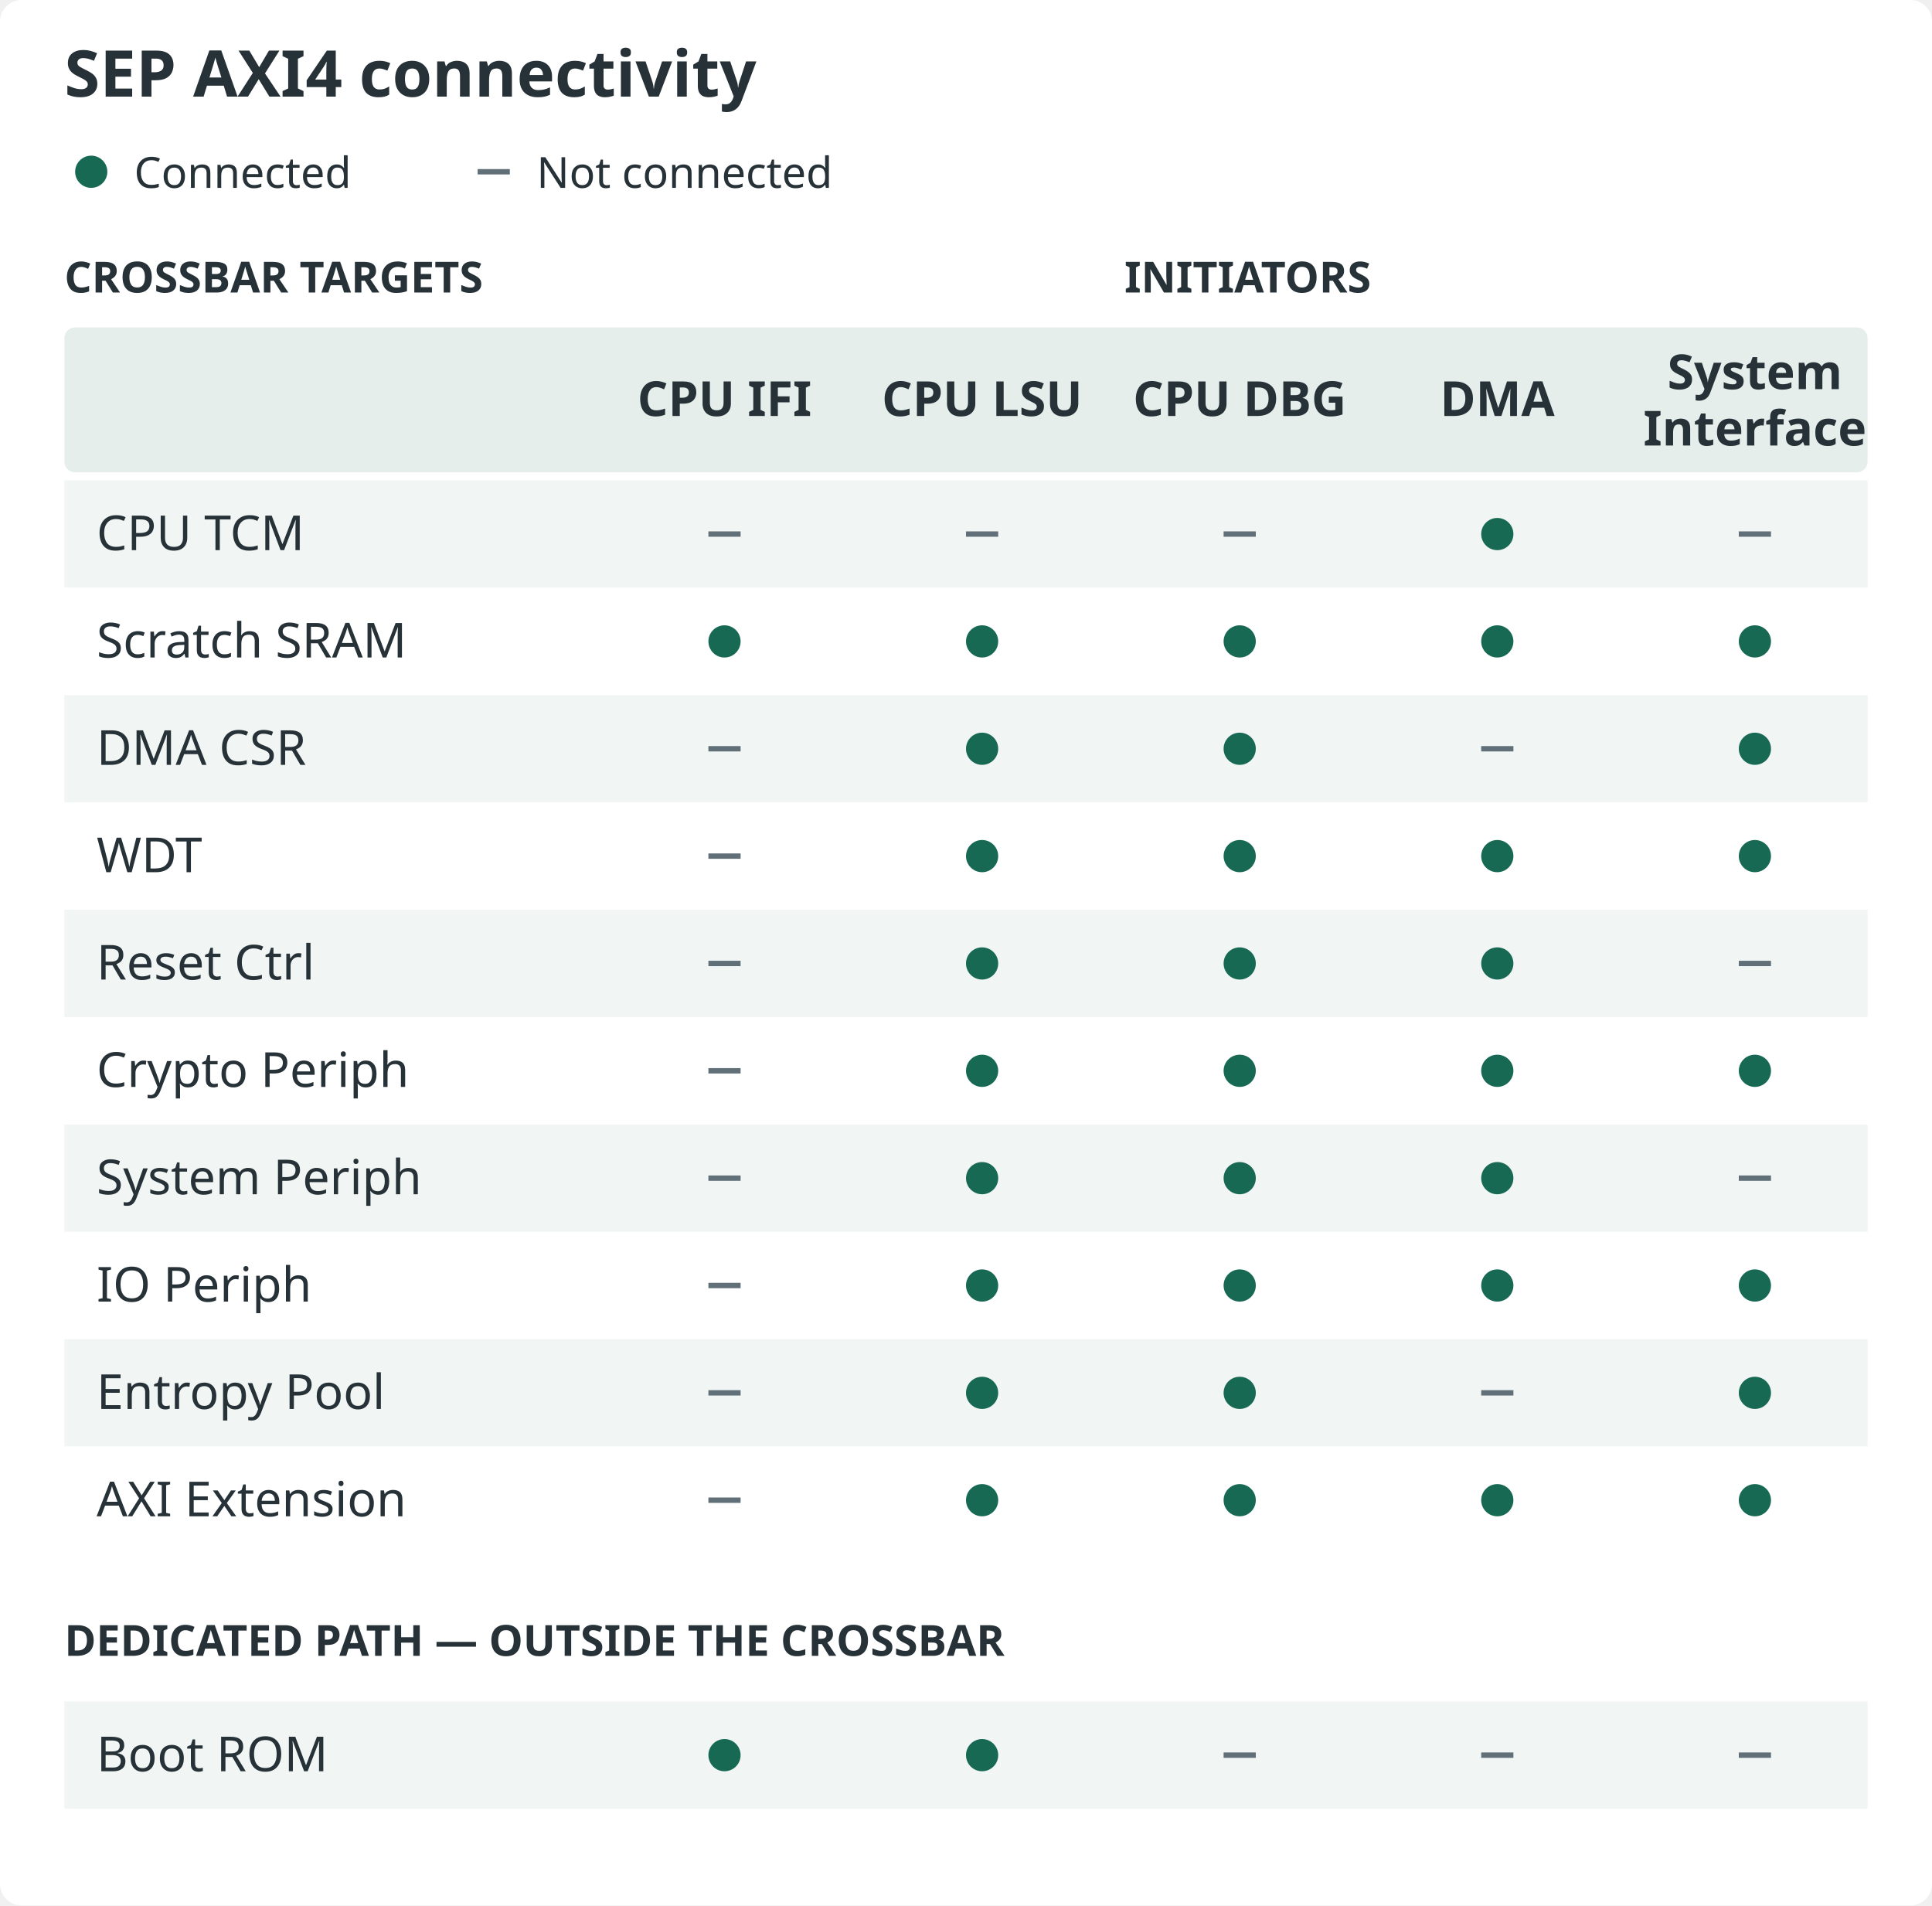
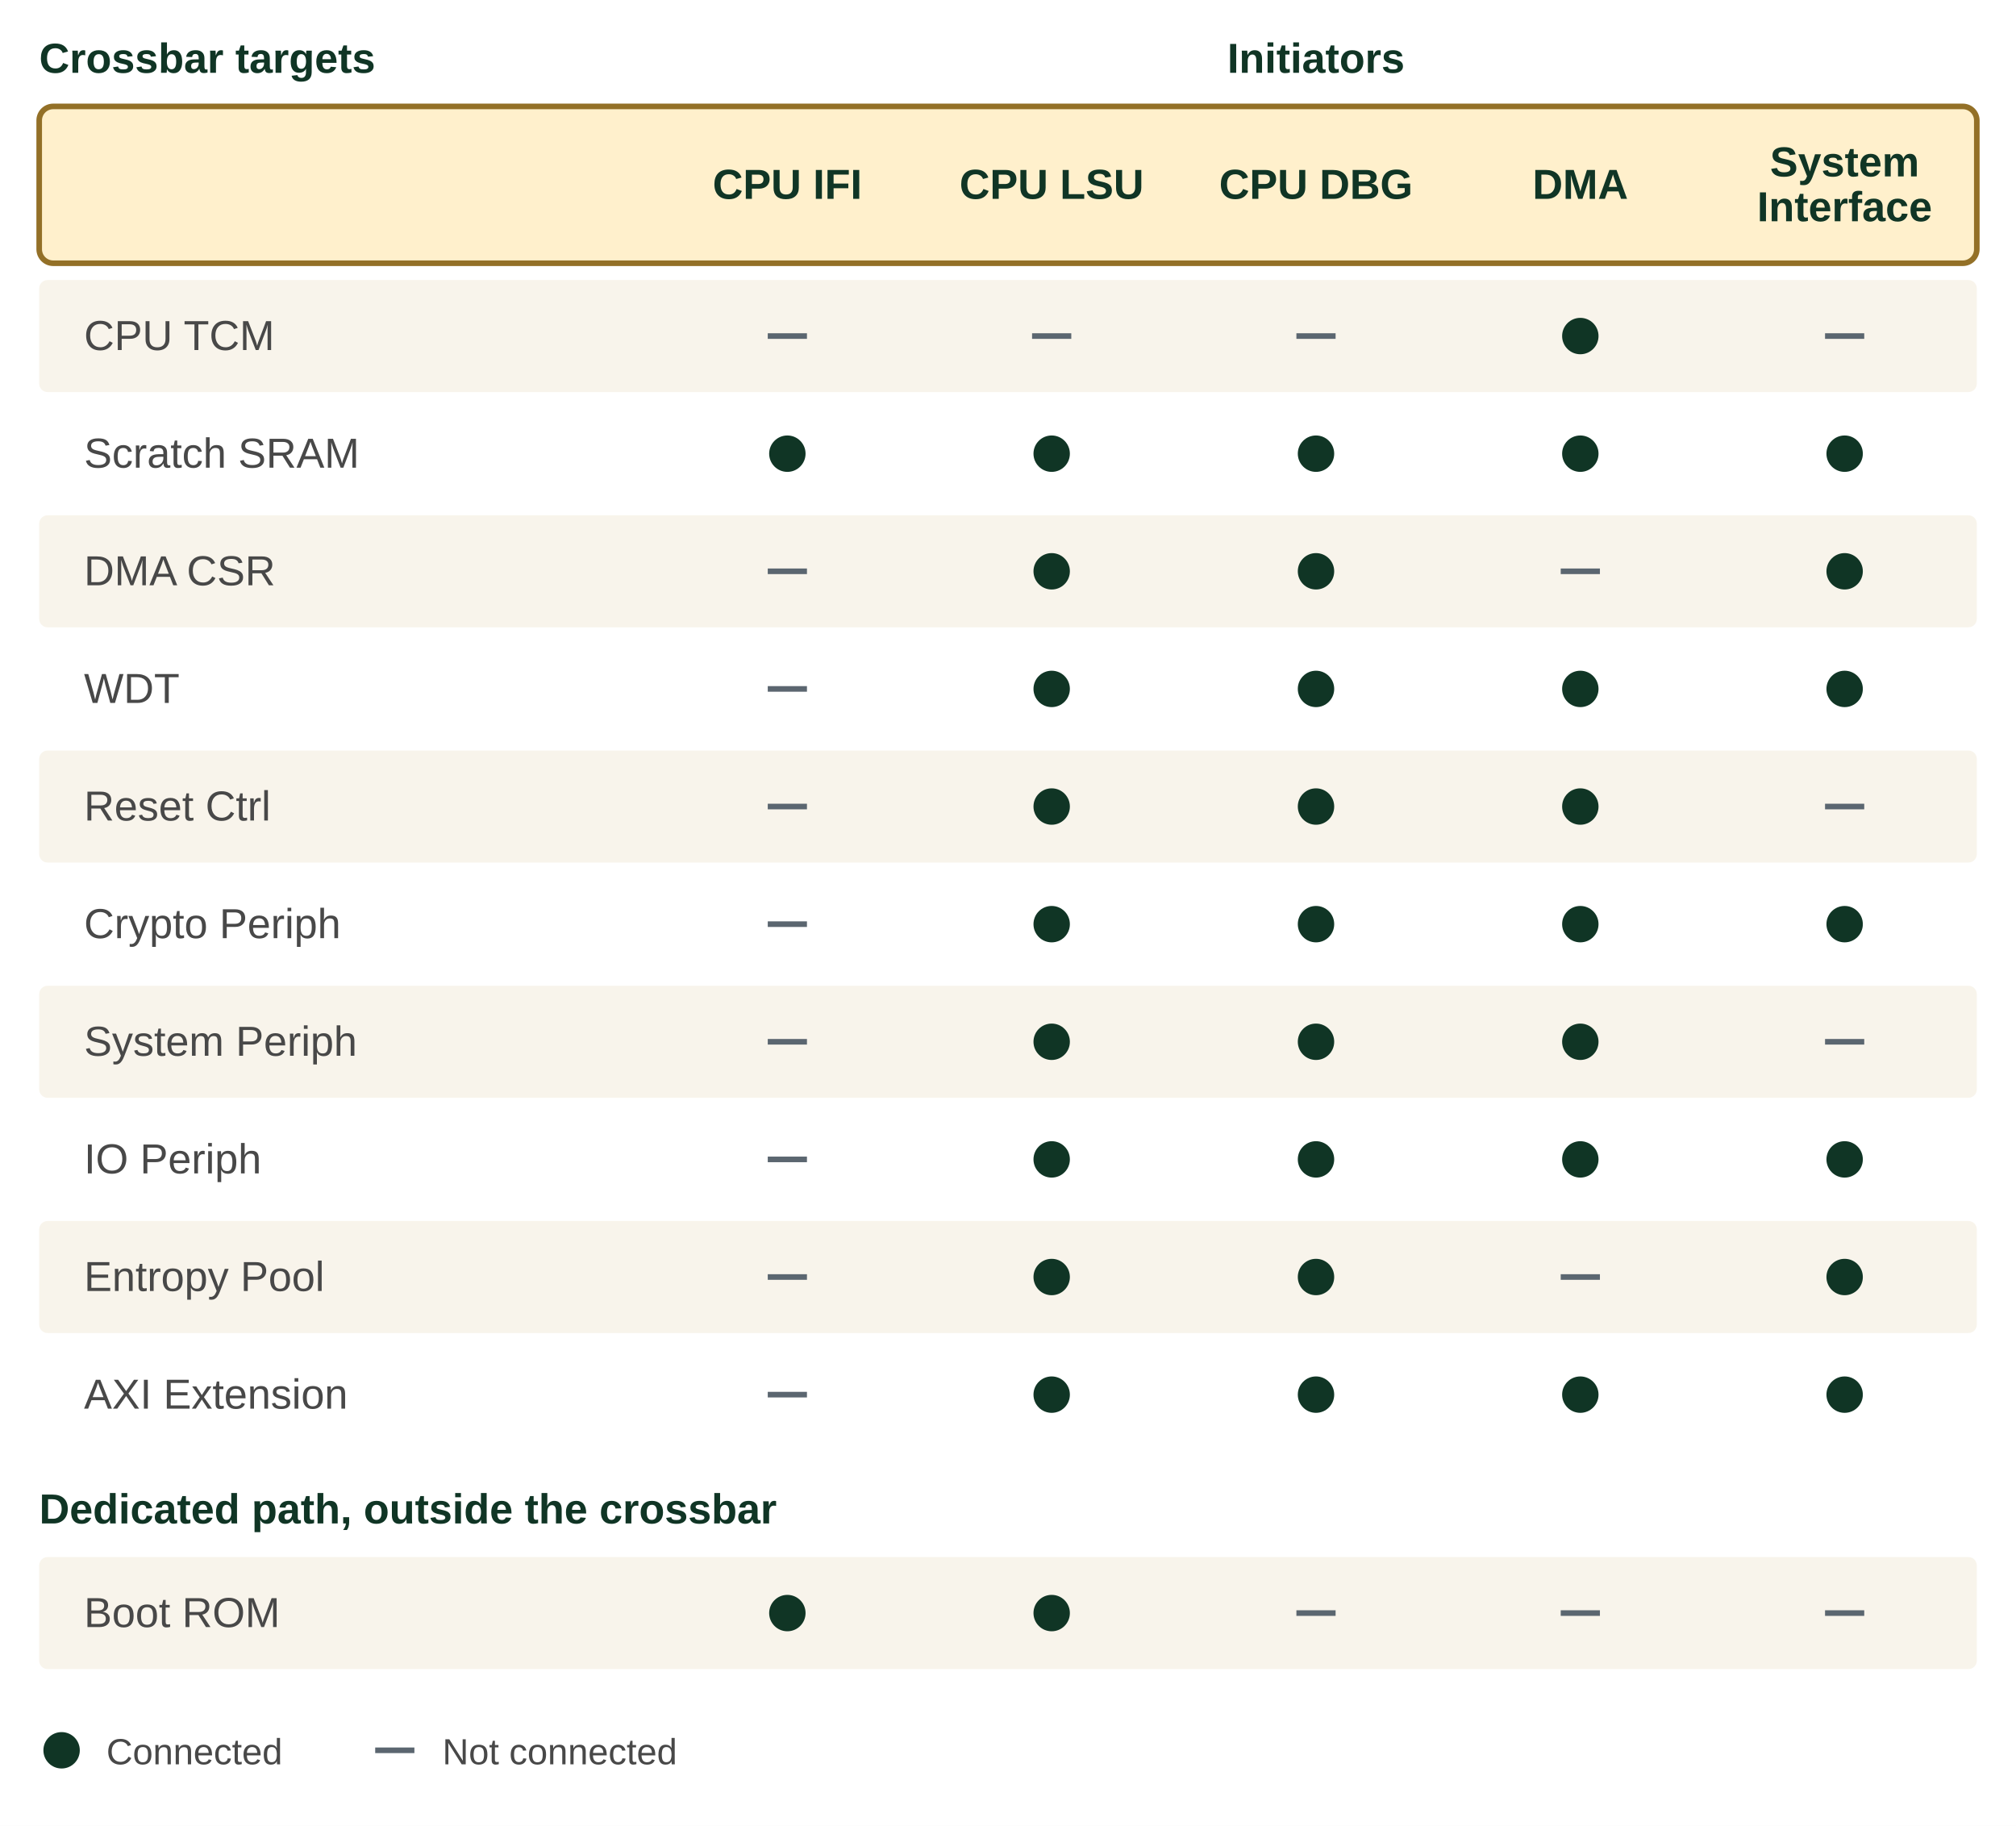
- <svg xmlns="http://www.w3.org/2000/svg" width="720" height="710" viewBox="0 0 720 710" role="img" aria-labelledby="title description">
-   <rect width="720" height="710" rx="8" fill="#ffffff" />
-   <g font-family="sans-serif" font-size="18" fill="#263238">
-     <text x="24" y="36" font-size="24" font-weight="bold">SEP AXI4 connectivity</text>
-     <circle cx="34" cy="64" r="6" fill="#176954" />
-     <text x="50" y="70" font-size="16">Connected</text>
-     <path d="M178 64 h12" stroke="#617078" stroke-width="2" />
-     <text x="200" y="70" font-size="16">Not connected</text>
-     <text x="24" y="109" font-size="16" font-weight="bold">CROSSBAR TARGETS</text>
-     <text x="465" y="109" font-size="16" font-weight="bold" text-anchor="middle">INITIATORS</text>
-     <rect x="24" y="122" width="672" height="54" rx="4" fill="#e6eeeb" />
-     <g text-anchor="middle" font-weight="bold">
-       <text x="270" y="155">CPU IFI</text>
-       <text x="366" y="155">CPU LSU</text>
-       <text x="462" y="155">CPU DBG</text>
-       <text x="558" y="155">DMA</text>
-       <text x="654" y="145">System</text>
-       <text x="654" y="166">Interface</text>
-     </g>
-     <g id="cpu-tcm">
-       <rect x="24" y="179" width="672" height="40" fill="#f1f5f3" />
-       <text x="36" y="205">CPU TCM</text>
-       <path d="M264 199 h12" stroke="#617078" stroke-width="2" />
-       <path d="M360 199 h12" stroke="#617078" stroke-width="2" />
-       <path d="M456 199 h12" stroke="#617078" stroke-width="2" />
-       <circle cx="558" cy="199" r="6" fill="#176954" />
-       <path d="M648 199 h12" stroke="#617078" stroke-width="2" />
-     </g>
-     <g id="scratch-sram">
-       <rect x="24" y="219" width="672" height="40" fill="#ffffff" />
-       <text x="36" y="245">Scratch SRAM</text>
-       <circle cx="270" cy="239" r="6" fill="#176954" />
-       <circle cx="366" cy="239" r="6" fill="#176954" />
-       <circle cx="462" cy="239" r="6" fill="#176954" />
-       <circle cx="558" cy="239" r="6" fill="#176954" />
-       <circle cx="654" cy="239" r="6" fill="#176954" />
-     </g>
-     <g id="dma-csr">
-       <rect x="24" y="259" width="672" height="40" fill="#f1f5f3" />
-       <text x="36" y="285">DMA CSR</text>
-       <path d="M264 279 h12" stroke="#617078" stroke-width="2" />
-       <circle cx="366" cy="279" r="6" fill="#176954" />
-       <circle cx="462" cy="279" r="6" fill="#176954" />
-       <path d="M552 279 h12" stroke="#617078" stroke-width="2" />
-       <circle cx="654" cy="279" r="6" fill="#176954" />
-     </g>
-     <g id="wdt">
-       <rect x="24" y="299" width="672" height="40" fill="#ffffff" />
-       <text x="36" y="325">WDT</text>
-       <path d="M264 319 h12" stroke="#617078" stroke-width="2" />
-       <circle cx="366" cy="319" r="6" fill="#176954" />
-       <circle cx="462" cy="319" r="6" fill="#176954" />
-       <circle cx="558" cy="319" r="6" fill="#176954" />
-       <circle cx="654" cy="319" r="6" fill="#176954" />
-     </g>
-     <g id="reset-ctrl">
-       <rect x="24" y="339" width="672" height="40" fill="#f1f5f3" />
-       <text x="36" y="365">Reset Ctrl</text>
-       <path d="M264 359 h12" stroke="#617078" stroke-width="2" />
-       <circle cx="366" cy="359" r="6" fill="#176954" />
-       <circle cx="462" cy="359" r="6" fill="#176954" />
-       <circle cx="558" cy="359" r="6" fill="#176954" />
-       <path d="M648 359 h12" stroke="#617078" stroke-width="2" />
-     </g>
-     <g id="crypto-periph">
-       <rect x="24" y="379" width="672" height="40" fill="#ffffff" />
-       <text x="36" y="405">Crypto Periph</text>
-       <path d="M264 399 h12" stroke="#617078" stroke-width="2" />
-       <circle cx="366" cy="399" r="6" fill="#176954" />
-       <circle cx="462" cy="399" r="6" fill="#176954" />
-       <circle cx="558" cy="399" r="6" fill="#176954" />
-       <circle cx="654" cy="399" r="6" fill="#176954" />
-     </g>
-     <g id="system-periph">
-       <rect x="24" y="419" width="672" height="40" fill="#f1f5f3" />
-       <text x="36" y="445">System Periph</text>
-       <path d="M264 439 h12" stroke="#617078" stroke-width="2" />
-       <circle cx="366" cy="439" r="6" fill="#176954" />
-       <circle cx="462" cy="439" r="6" fill="#176954" />
-       <circle cx="558" cy="439" r="6" fill="#176954" />
-       <path d="M648 439 h12" stroke="#617078" stroke-width="2" />
-     </g>
-     <g id="io-periph">
-       <rect x="24" y="459" width="672" height="40" fill="#ffffff" />
-       <text x="36" y="485">IO Periph</text>
-       <path d="M264 479 h12" stroke="#617078" stroke-width="2" />
-       <circle cx="366" cy="479" r="6" fill="#176954" />
-       <circle cx="462" cy="479" r="6" fill="#176954" />
-       <circle cx="558" cy="479" r="6" fill="#176954" />
-       <circle cx="654" cy="479" r="6" fill="#176954" />
-     </g>
-     <g id="entropy-pool">
-       <rect x="24" y="499" width="672" height="40" fill="#f1f5f3" />
-       <text x="36" y="525">Entropy Pool</text>
-       <path d="M264 519 h12" stroke="#617078" stroke-width="2" />
-       <circle cx="366" cy="519" r="6" fill="#176954" />
-       <circle cx="462" cy="519" r="6" fill="#176954" />
-       <path d="M552 519 h12" stroke="#617078" stroke-width="2" />
-       <circle cx="654" cy="519" r="6" fill="#176954" />
-     </g>
-     <g id="axi-extension">
-       <rect x="24" y="539" width="672" height="40" fill="#ffffff" />
-       <text x="36" y="565">AXI Extension</text>
-       <path d="M264 559 h12" stroke="#617078" stroke-width="2" />
-       <circle cx="366" cy="559" r="6" fill="#176954" />
-       <circle cx="462" cy="559" r="6" fill="#176954" />
-       <circle cx="558" cy="559" r="6" fill="#176954" />
-       <circle cx="654" cy="559" r="6" fill="#176954" />
-     </g>
-     <text x="24" y="617" font-size="16" font-weight="bold">DEDICATED PATH — OUTSIDE THE CROSSBAR</text>
-     <g id="boot-rom">
-       <rect x="24" y="634" width="672" height="40" fill="#f1f5f3" />
-       <text x="36" y="660">Boot ROM</text>
-       <circle cx="270" cy="654" r="6" fill="#176954" />
-       <circle cx="366" cy="654" r="6" fill="#176954" />
-       <path d="M456 654 h12" stroke="#617078" stroke-width="2" />
-       <path d="M552 654 h12" stroke="#617078" stroke-width="2" />
-       <path d="M648 654 h12" stroke="#617078" stroke-width="2" />
-     </g>
-   </g>
+ <svg xmlns="http://www.w3.org/2000/svg" width="720" height="652" viewBox="0 0 720 652" role="img" aria-labelledby="title desc">
+   <defs>
+     <marker id="ae" markerUnits="userSpaceOnUse" markerWidth="10" markerHeight="9" refX="7" refY="4.5" orient="auto">
+       <path d="M0,0 L10,4.5 L0,9 Z" fill="#103525" />
+     </marker>
+     <marker id="as" markerUnits="userSpaceOnUse" markerWidth="10" markerHeight="9" refX="3" refY="4.5" orient="auto">
+       <path d="M10,0 L0,4.5 L10,9 Z" fill="#103525" />
+     </marker>
+     <marker id="ge" markerUnits="userSpaceOnUse" markerWidth="8" markerHeight="7" refX="5" refY="3.5" orient="auto">
+       <path d="M0,0 L8,3.5 L0,7 Z" fill="#5b6670" />
+     </marker>
+     <marker id="gs" markerUnits="userSpaceOnUse" markerWidth="8" markerHeight="7" refX="3" refY="3.5" orient="auto">
+       <path d="M8,0 L0,3.5 L8,7 Z" fill="#5b6670" />
+     </marker>
+     <marker id="je" markerUnits="userSpaceOnUse" markerWidth="8" markerHeight="7" refX="5" refY="3.5" orient="auto">
+       <path d="M0,0 L8,3.5 L0,7 Z" fill="#42759b" />
+     </marker>
+     <marker id="js" markerUnits="userSpaceOnUse" markerWidth="8" markerHeight="7" refX="3" refY="3.5" orient="auto">
+       <path d="M8,0 L0,3.5 L8,7 Z" fill="#42759b" />
+     </marker>
+     <style>
+ text { font-family: Arial, sans-serif; font-size: 15px; fill: #484848; }
+ .t { fill: #484848; }
+ .b { font-size: 17px; font-weight: bold; fill: #103525; }
+ .bs { font-size: 15px; font-weight: bold; fill: #103525; }
+ .h { font-size: 22px; font-weight: bold; fill: #103525; }
+ .s { font-size: 13px; fill: #484848; }
+ .si { font-size: 13px; font-style: italic; fill: #484848; }
+ .pmt { font-size: 12px; font-weight: bold; fill: #ffffff; }
+ .pst { font-size: 12px; font-weight: bold; fill: #103525; }
+ .pjt { font-size: 12px; font-weight: bold; fill: #1d4b6e; }
+ .pct { font-size: 12px; font-weight: bold; fill: #1f5c57; }
+ .pm { fill: #103525; stroke: #103525; stroke-width: 1.2; }
+ .ps { fill: #ffffff; stroke: #103525; stroke-width: 1.2; }
+ .pj { fill: #e8f3ff; stroke: #42759b; stroke-width: 1.2; }
+ .pc { fill: #d9f0ee; stroke: #2f7f79; stroke-width: 1.2; }
+ .smu { fill: #ffffff; stroke: #77736b; stroke-width: 1.5; }
+ .network { fill: #e8f0e8; stroke: #336633; stroke-width: 2; }
+ .fabric { fill: #fff0cc; stroke: #937027; stroke-width: 2; }
+ .core { fill: #ffffff; stroke: #937027; stroke-width: 2; }
+ .future { fill: #ffffff; stroke: #937027; stroke-width: 2; }
+ .nostroke { stroke: none; }
+ .fut { fill: none; stroke-dasharray: 7 5; }
+ .opt { stroke-dasharray: 7 5; }
+ .hatch { fill: none; stroke: #103525; stroke-opacity: 0.16; stroke-width: 1.2; }
+ .external { fill: #f2f2f2; stroke: #77736b; stroke-width: 1.5; }
+ .axi { fill: none; stroke: #103525; stroke-width: 2.5; marker-start: url(#as); marker-end: url(#ae); }
+ .axio { fill: none; stroke: #103525; stroke-width: 2.5; stroke-dasharray: 8 5; marker-start: url(#as); marker-end: url(#ae); }
+ .sig { fill: none; stroke: #5b6670; stroke-width: 1.5; marker-start: url(#gs); marker-end: url(#ge); }
+ .sigo { fill: none; stroke: #5b6670; stroke-width: 1.5; marker-end: url(#ge); }
+ .jtag { fill: none; stroke: #42759b; stroke-width: 1.8; marker-end: url(#je); }
+ .jtagb { fill: none; stroke: #42759b; stroke-width: 1.8; marker-start: url(#js); marker-end: url(#je); }
+ .sigplain { fill: none; stroke: #5b6670; stroke-width: 1.5; }
+ </style>
+   </defs>
+   <rect width="720" height="652" fill="#ffffff" />
+   <text class="bs" x="14" y="26" text-anchor="start">Crossbar targets</text>
+   <text class="bs" x="470" y="26" text-anchor="middle">Initiators</text>
+   <rect class="fabric" x="14" y="38" width="692" height="56" rx="5" />
+   <text class="bs" x="281.2" y="71" text-anchor="middle">CPU IFI</text>
+   <text class="bs" x="375.6" y="71" text-anchor="middle">CPU LSU</text>
+   <text class="bs" x="470" y="71" text-anchor="middle">CPU DBG</text>
+   <text class="bs" x="564.4" y="71" text-anchor="middle">DMA</text>
+   <text class="bs" x="658.8" y="63" text-anchor="middle">System</text>
+   <text class="bs" x="658.8" y="79" text-anchor="middle">Interface</text>
+   <rect x="14" y="100" width="692" height="40" rx="3" fill="#f8f4eb" />
+   <text class="t" x="30" y="125" text-anchor="start">CPU TCM</text>
+   <path d="M274.2,120 L288.2,120" stroke="#5b6670" stroke-width="2" />
+   <path d="M368.6,120 L382.6,120" stroke="#5b6670" stroke-width="2" />
+   <path d="M463,120 L477,120" stroke="#5b6670" stroke-width="2" />
+   <circle cx="564.4" cy="120" r="6.5" fill="#103525" />
+   <path d="M651.8,120 L665.8,120" stroke="#5b6670" stroke-width="2" />
+   <text class="t" x="30" y="167" text-anchor="start">Scratch SRAM</text>
+   <circle cx="281.2" cy="162" r="6.5" fill="#103525" />
+   <circle cx="375.6" cy="162" r="6.5" fill="#103525" />
+   <circle cx="470" cy="162" r="6.5" fill="#103525" />
+   <circle cx="564.4" cy="162" r="6.5" fill="#103525" />
+   <circle cx="658.8" cy="162" r="6.5" fill="#103525" />
+   <rect x="14" y="184" width="692" height="40" rx="3" fill="#f8f4eb" />
+   <text class="t" x="30" y="209" text-anchor="start">DMA CSR</text>
+   <path d="M274.2,204 L288.2,204" stroke="#5b6670" stroke-width="2" />
+   <circle cx="375.6" cy="204" r="6.5" fill="#103525" />
+   <circle cx="470" cy="204" r="6.5" fill="#103525" />
+   <path d="M557.4,204 L571.4,204" stroke="#5b6670" stroke-width="2" />
+   <circle cx="658.8" cy="204" r="6.5" fill="#103525" />
+   <text class="t" x="30" y="251" text-anchor="start">WDT</text>
+   <path d="M274.2,246 L288.2,246" stroke="#5b6670" stroke-width="2" />
+   <circle cx="375.6" cy="246" r="6.5" fill="#103525" />
+   <circle cx="470" cy="246" r="6.5" fill="#103525" />
+   <circle cx="564.4" cy="246" r="6.5" fill="#103525" />
+   <circle cx="658.8" cy="246" r="6.5" fill="#103525" />
+   <rect x="14" y="268" width="692" height="40" rx="3" fill="#f8f4eb" />
+   <text class="t" x="30" y="293" text-anchor="start">Reset Ctrl</text>
+   <path d="M274.2,288 L288.2,288" stroke="#5b6670" stroke-width="2" />
+   <circle cx="375.6" cy="288" r="6.5" fill="#103525" />
+   <circle cx="470" cy="288" r="6.5" fill="#103525" />
+   <circle cx="564.4" cy="288" r="6.5" fill="#103525" />
+   <path d="M651.8,288 L665.8,288" stroke="#5b6670" stroke-width="2" />
+   <text class="t" x="30" y="335" text-anchor="start">Crypto Periph</text>
+   <path d="M274.2,330 L288.2,330" stroke="#5b6670" stroke-width="2" />
+   <circle cx="375.6" cy="330" r="6.5" fill="#103525" />
+   <circle cx="470" cy="330" r="6.5" fill="#103525" />
+   <circle cx="564.4" cy="330" r="6.5" fill="#103525" />
+   <circle cx="658.8" cy="330" r="6.5" fill="#103525" />
+   <rect x="14" y="352" width="692" height="40" rx="3" fill="#f8f4eb" />
+   <text class="t" x="30" y="377" text-anchor="start">System Periph</text>
+   <path d="M274.2,372 L288.2,372" stroke="#5b6670" stroke-width="2" />
+   <circle cx="375.6" cy="372" r="6.5" fill="#103525" />
+   <circle cx="470" cy="372" r="6.5" fill="#103525" />
+   <circle cx="564.4" cy="372" r="6.5" fill="#103525" />
+   <path d="M651.8,372 L665.8,372" stroke="#5b6670" stroke-width="2" />
+   <text class="t" x="30" y="419" text-anchor="start">IO Periph</text>
+   <path d="M274.2,414 L288.2,414" stroke="#5b6670" stroke-width="2" />
+   <circle cx="375.6" cy="414" r="6.5" fill="#103525" />
+   <circle cx="470" cy="414" r="6.5" fill="#103525" />
+   <circle cx="564.4" cy="414" r="6.5" fill="#103525" />
+   <circle cx="658.8" cy="414" r="6.5" fill="#103525" />
+   <rect x="14" y="436" width="692" height="40" rx="3" fill="#f8f4eb" />
+   <text class="t" x="30" y="461" text-anchor="start">Entropy Pool</text>
+   <path d="M274.2,456 L288.2,456" stroke="#5b6670" stroke-width="2" />
+   <circle cx="375.6" cy="456" r="6.5" fill="#103525" />
+   <circle cx="470" cy="456" r="6.5" fill="#103525" />
+   <path d="M557.4,456 L571.4,456" stroke="#5b6670" stroke-width="2" />
+   <circle cx="658.8" cy="456" r="6.5" fill="#103525" />
+   <text class="t" x="30" y="503" text-anchor="start">AXI Extension</text>
+   <path d="M274.2,498 L288.2,498" stroke="#5b6670" stroke-width="2" />
+   <circle cx="375.6" cy="498" r="6.5" fill="#103525" />
+   <circle cx="470" cy="498" r="6.5" fill="#103525" />
+   <circle cx="564.4" cy="498" r="6.5" fill="#103525" />
+   <circle cx="658.8" cy="498" r="6.5" fill="#103525" />
+   <text class="bs" x="14" y="544" text-anchor="start">Dedicated path, outside the crossbar</text>
+   <rect x="14" y="556" width="692" height="40" rx="3" fill="#f8f4eb" />
+   <text class="t" x="30" y="581" text-anchor="start">Boot ROM</text>
+   <circle cx="281.2" cy="576" r="6.5" fill="#103525" />
+   <circle cx="375.6" cy="576" r="6.5" fill="#103525" />
+   <path d="M463,576 L477,576" stroke="#5b6670" stroke-width="2" />
+   <path d="M557.4,576 L571.4,576" stroke="#5b6670" stroke-width="2" />
+   <path d="M651.8,576 L665.8,576" stroke="#5b6670" stroke-width="2" />
+   <circle cx="22" cy="625" r="6.5" fill="#103525" />
+   <text class="s" x="38" y="630" text-anchor="start">Connected</text>
+   <path d="M134,625 L148,625" stroke="#5b6670" stroke-width="2" />
+   <text class="s" x="158" y="630" text-anchor="start">Not connected</text>
</svg>
